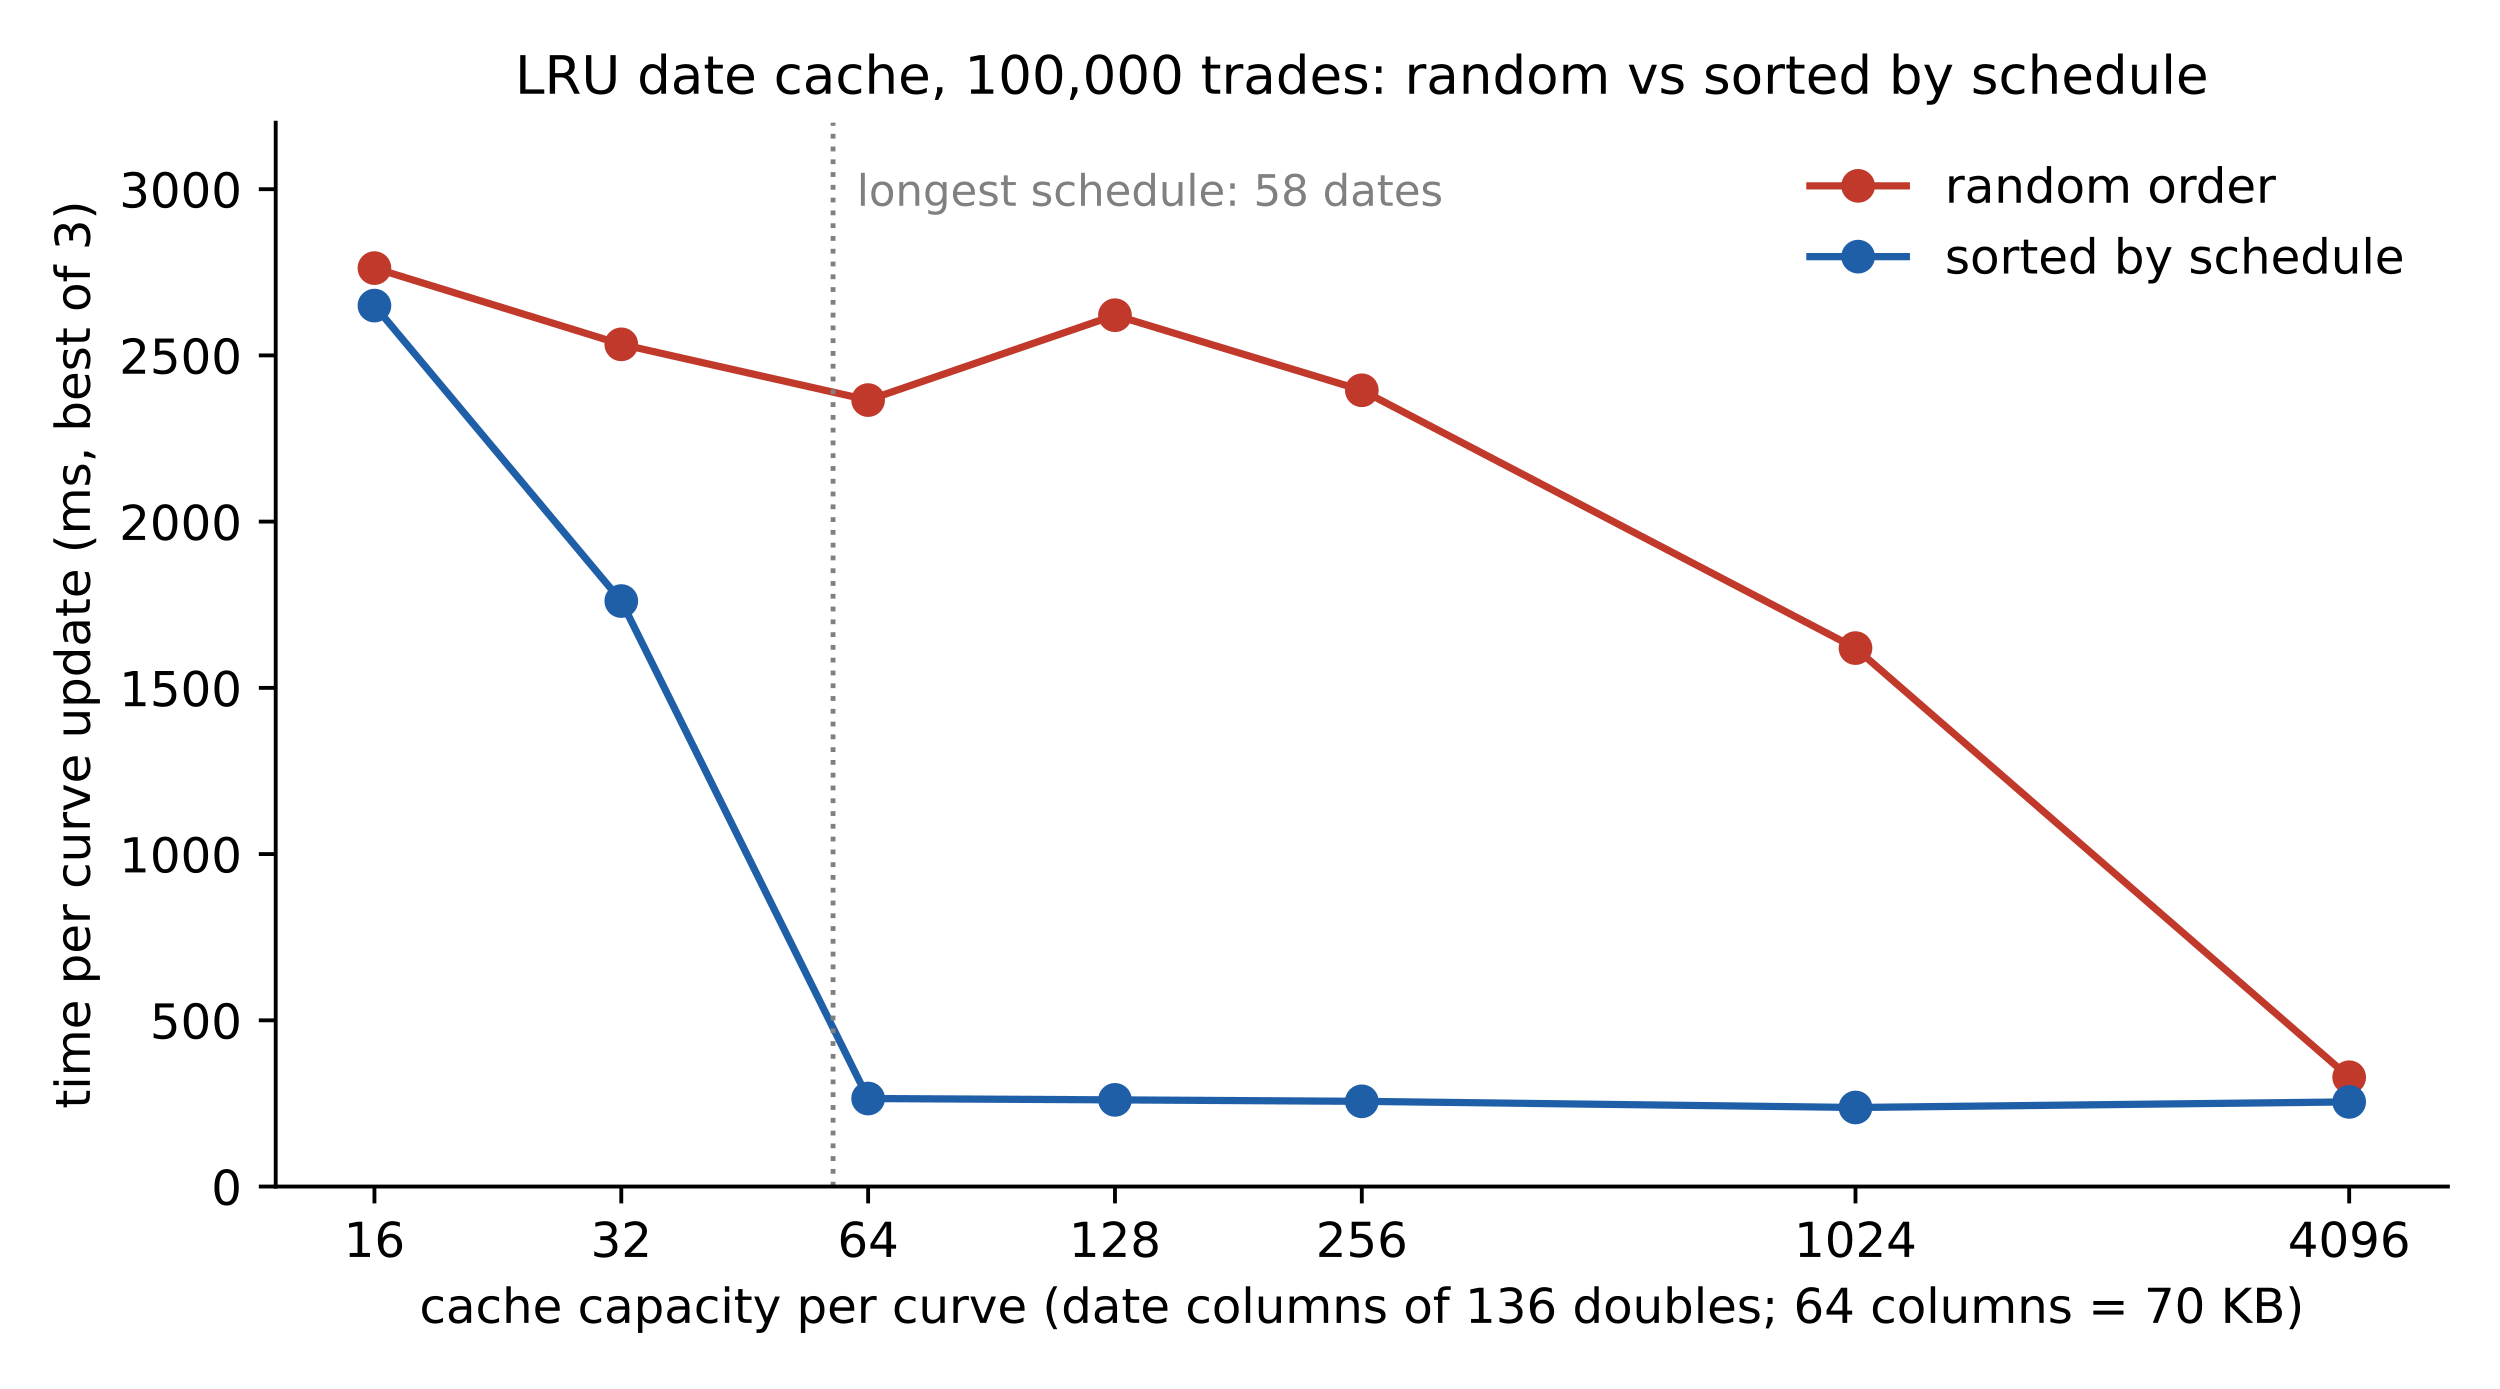
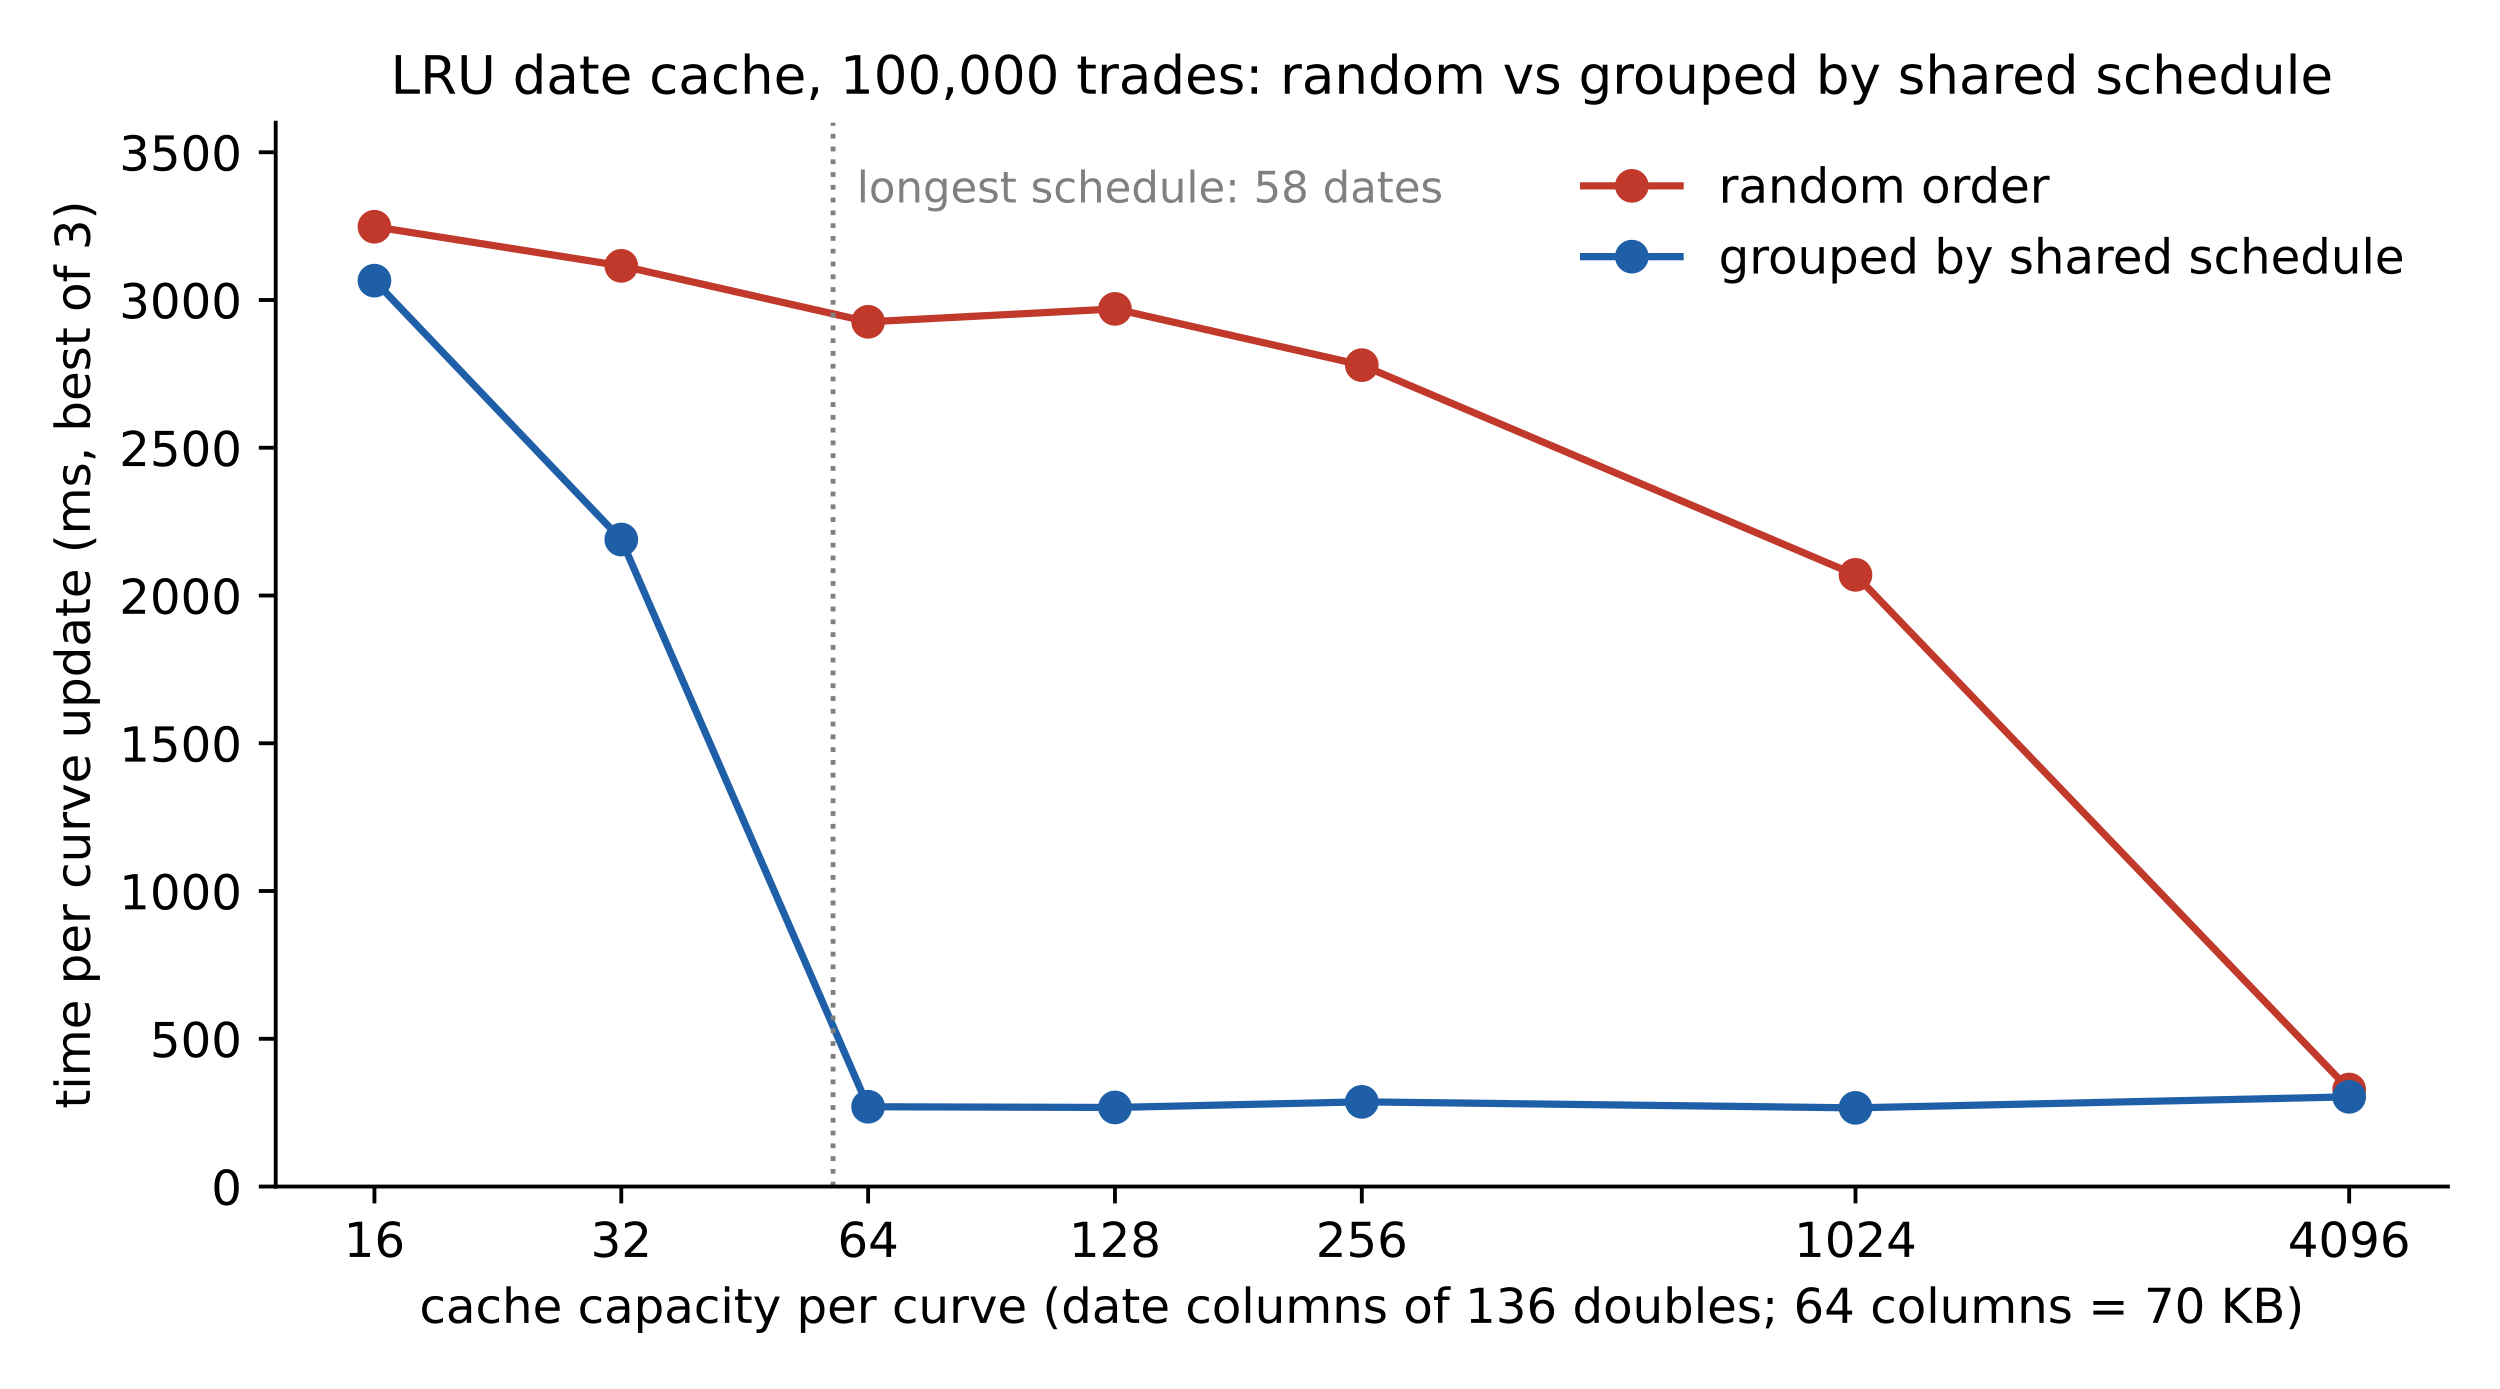
<svg xmlns="http://www.w3.org/2000/svg" xmlns:xlink="http://www.w3.org/1999/xlink" width="518.4pt" height="288pt" viewBox="0 0 518.4 288" version="1.1">
  <defs>
    <style type="text/css">*{stroke-linejoin: round; stroke-linecap: butt}</style>
  </defs>
  <g id="figure_1">
    <g id="patch_1">
      <path d="M 0 288  L 518.4 288  L 518.4 0  L 0 0  z " style="fill: #ffffff" />
    </g>
    <g id="axes_1">
      <g id="patch_2">
        <path d="M 57.17 246.04  L 507.6 246.04  L 507.6 25.44  L 57.17 25.44  z " style="fill: #ffffff" />
      </g>
      <g id="matplotlib.axis_1">
        <g id="xtick_1">
          <g id="line2d_1">
            <defs>
-               <path id="m68e2477df2" d="M 0 0  L 0 3.5  " style="stroke: #000000; stroke-width: 0.8" />
+               <path id="m73d89bb565" d="M 0 0  L 0 3.5  " style="stroke: #000000; stroke-width: 0.8" />
            </defs>
            <g>
-               <use xlink:href="#m68e2477df2" x="77.644" y="246.04" style="stroke: #000000; stroke-width: 0.8" />
+               <use xlink:href="#m73d89bb565" x="77.644" y="246.04" style="stroke: #000000; stroke-width: 0.8" />
            </g>
          </g>
          <g id="text_1">
            <text style="font-size: 10px; font-family: 'DejaVu Sans', 'Bitstream Vera Sans', 'Computer Modern Sans Serif', 'Lucida Grande', 'Verdana', 'Geneva', 'Lucid', 'Arial', 'Helvetica', 'Avant Garde', sans-serif; text-anchor: middle" x="77.644" y="260.638" transform="rotate(-0 77.64409 260.6384)">16</text>
          </g>
        </g>
        <g id="xtick_2">
          <g id="line2d_2">
            <g>
-               <use xlink:href="#m68e2477df2" x="128.829" y="246.04" style="stroke: #000000; stroke-width: 0.8" />
+               <use xlink:href="#m73d89bb565" x="128.829" y="246.04" style="stroke: #000000; stroke-width: 0.8" />
            </g>
          </g>
          <g id="text_2">
            <text style="font-size: 10px; font-family: 'DejaVu Sans', 'Bitstream Vera Sans', 'Computer Modern Sans Serif', 'Lucida Grande', 'Verdana', 'Geneva', 'Lucid', 'Arial', 'Helvetica', 'Avant Garde', sans-serif; text-anchor: middle" x="128.829" y="260.638" transform="rotate(-0 128.8293 260.6384)">32</text>
          </g>
        </g>
        <g id="xtick_3">
          <g id="line2d_3">
            <g>
-               <use xlink:href="#m68e2477df2" x="180.015" y="246.04" style="stroke: #000000; stroke-width: 0.8" />
+               <use xlink:href="#m73d89bb565" x="180.015" y="246.04" style="stroke: #000000; stroke-width: 0.8" />
            </g>
          </g>
          <g id="text_3">
            <text style="font-size: 10px; font-family: 'DejaVu Sans', 'Bitstream Vera Sans', 'Computer Modern Sans Serif', 'Lucida Grande', 'Verdana', 'Geneva', 'Lucid', 'Arial', 'Helvetica', 'Avant Garde', sans-serif; text-anchor: middle" x="180.015" y="260.638" transform="rotate(-0 180.0145 260.6384)">64</text>
          </g>
        </g>
        <g id="xtick_4">
          <g id="line2d_4">
            <g>
-               <use xlink:href="#m68e2477df2" x="231.2" y="246.04" style="stroke: #000000; stroke-width: 0.8" />
+               <use xlink:href="#m73d89bb565" x="231.2" y="246.04" style="stroke: #000000; stroke-width: 0.8" />
            </g>
          </g>
          <g id="text_4">
            <text style="font-size: 10px; font-family: 'DejaVu Sans', 'Bitstream Vera Sans', 'Computer Modern Sans Serif', 'Lucida Grande', 'Verdana', 'Geneva', 'Lucid', 'Arial', 'Helvetica', 'Avant Garde', sans-serif; text-anchor: middle" x="231.2" y="260.638" transform="rotate(-0 231.1998 260.6384)">128</text>
          </g>
        </g>
        <g id="xtick_5">
          <g id="line2d_5">
            <g>
-               <use xlink:href="#m68e2477df2" x="282.385" y="246.04" style="stroke: #000000; stroke-width: 0.8" />
+               <use xlink:href="#m73d89bb565" x="282.385" y="246.04" style="stroke: #000000; stroke-width: 0.8" />
            </g>
          </g>
          <g id="text_5">
            <text style="font-size: 10px; font-family: 'DejaVu Sans', 'Bitstream Vera Sans', 'Computer Modern Sans Serif', 'Lucida Grande', 'Verdana', 'Geneva', 'Lucid', 'Arial', 'Helvetica', 'Avant Garde', sans-serif; text-anchor: middle" x="282.385" y="260.638" transform="rotate(-0 282.385 260.6384)">256</text>
          </g>
        </g>
        <g id="xtick_6">
          <g id="line2d_6">
            <g>
-               <use xlink:href="#m68e2477df2" x="384.755" y="246.04" style="stroke: #000000; stroke-width: 0.8" />
+               <use xlink:href="#m73d89bb565" x="384.755" y="246.04" style="stroke: #000000; stroke-width: 0.8" />
            </g>
          </g>
          <g id="text_6">
            <text style="font-size: 10px; font-family: 'DejaVu Sans', 'Bitstream Vera Sans', 'Computer Modern Sans Serif', 'Lucida Grande', 'Verdana', 'Geneva', 'Lucid', 'Arial', 'Helvetica', 'Avant Garde', sans-serif; text-anchor: middle" x="384.755" y="260.638" transform="rotate(-0 384.7555 260.6384)">1024</text>
          </g>
        </g>
        <g id="xtick_7">
          <g id="line2d_7">
            <g>
-               <use xlink:href="#m68e2477df2" x="487.126" y="246.04" style="stroke: #000000; stroke-width: 0.8" />
+               <use xlink:href="#m73d89bb565" x="487.126" y="246.04" style="stroke: #000000; stroke-width: 0.8" />
            </g>
          </g>
          <g id="text_7">
            <text style="font-size: 10px; font-family: 'DejaVu Sans', 'Bitstream Vera Sans', 'Computer Modern Sans Serif', 'Lucida Grande', 'Verdana', 'Geneva', 'Lucid', 'Arial', 'Helvetica', 'Avant Garde', sans-serif; text-anchor: middle" x="487.126" y="260.638" transform="rotate(-0 487.1259 260.6384)">4096</text>
          </g>
        </g>
        <g id="text_8">
          <text style="font-size: 10px; font-family: 'DejaVu Sans', 'Bitstream Vera Sans', 'Computer Modern Sans Serif', 'Lucida Grande', 'Verdana', 'Geneva', 'Lucid', 'Arial', 'Helvetica', 'Avant Garde', sans-serif; text-anchor: middle" x="282.385" y="274.317" transform="rotate(-0 282.385 274.3166)">cache capacity per curve (date columns of 136 doubles; 64 columns = 70 KB)</text>
        </g>
      </g>
      <g id="matplotlib.axis_2">
        <g id="ytick_1">
          <g id="line2d_8">
            <defs>
-               <path id="m12d2a60e4b" d="M 0 0  L -3.5 0  " style="stroke: #000000; stroke-width: 0.8" />
+               <path id="md8a578b089" d="M 0 0  L -3.5 0  " style="stroke: #000000; stroke-width: 0.8" />
            </defs>
            <g>
-               <use xlink:href="#m12d2a60e4b" x="57.17" y="246.04" style="stroke: #000000; stroke-width: 0.8" />
+               <use xlink:href="#md8a578b089" x="57.17" y="246.04" style="stroke: #000000; stroke-width: 0.8" />
            </g>
          </g>
          <g id="text_9">
            <text style="font-size: 10px; font-family: 'DejaVu Sans', 'Bitstream Vera Sans', 'Computer Modern Sans Serif', 'Lucida Grande', 'Verdana', 'Geneva', 'Lucid', 'Arial', 'Helvetica', 'Avant Garde', sans-serif; text-anchor: end" x="50.17" y="249.839" transform="rotate(-0 50.17 249.8392)">0</text>
          </g>
        </g>
        <g id="ytick_2">
          <g id="line2d_9">
            <g>
-               <use xlink:href="#m12d2a60e4b" x="57.17" y="211.571" style="stroke: #000000; stroke-width: 0.8" />
+               <use xlink:href="#md8a578b089" x="57.17" y="215.401" style="stroke: #000000; stroke-width: 0.8" />
            </g>
          </g>
          <g id="text_10">
-             <text style="font-size: 10px; font-family: 'DejaVu Sans', 'Bitstream Vera Sans', 'Computer Modern Sans Serif', 'Lucida Grande', 'Verdana', 'Geneva', 'Lucid', 'Arial', 'Helvetica', 'Avant Garde', sans-serif; text-anchor: end" x="50.17" y="215.37" transform="rotate(-0 50.17 215.3705)">500</text>
+             <text style="font-size: 10px; font-family: 'DejaVu Sans', 'Bitstream Vera Sans', 'Computer Modern Sans Serif', 'Lucida Grande', 'Verdana', 'Geneva', 'Lucid', 'Arial', 'Helvetica', 'Avant Garde', sans-serif; text-anchor: end" x="50.17" y="219.2" transform="rotate(-0 50.17 219.2003)">500</text>
          </g>
        </g>
        <g id="ytick_3">
          <g id="line2d_10">
            <g>
-               <use xlink:href="#m12d2a60e4b" x="57.17" y="177.102" style="stroke: #000000; stroke-width: 0.8" />
+               <use xlink:href="#md8a578b089" x="57.17" y="184.762" style="stroke: #000000; stroke-width: 0.8" />
            </g>
          </g>
          <g id="text_11">
-             <text style="font-size: 10px; font-family: 'DejaVu Sans', 'Bitstream Vera Sans', 'Computer Modern Sans Serif', 'Lucida Grande', 'Verdana', 'Geneva', 'Lucid', 'Arial', 'Helvetica', 'Avant Garde', sans-serif; text-anchor: end" x="50.17" y="180.902" transform="rotate(-0 50.17 180.9017)">1000</text>
+             <text style="font-size: 10px; font-family: 'DejaVu Sans', 'Bitstream Vera Sans', 'Computer Modern Sans Serif', 'Lucida Grande', 'Verdana', 'Geneva', 'Lucid', 'Arial', 'Helvetica', 'Avant Garde', sans-serif; text-anchor: end" x="50.17" y="188.561" transform="rotate(-0 50.17 188.5614)">1000</text>
          </g>
        </g>
        <g id="ytick_4">
          <g id="line2d_11">
            <g>
-               <use xlink:href="#m12d2a60e4b" x="57.17" y="142.634" style="stroke: #000000; stroke-width: 0.8" />
+               <use xlink:href="#md8a578b089" x="57.17" y="154.123" style="stroke: #000000; stroke-width: 0.8" />
            </g>
          </g>
          <g id="text_12">
-             <text style="font-size: 10px; font-family: 'DejaVu Sans', 'Bitstream Vera Sans', 'Computer Modern Sans Serif', 'Lucida Grande', 'Verdana', 'Geneva', 'Lucid', 'Arial', 'Helvetica', 'Avant Garde', sans-serif; text-anchor: end" x="50.17" y="146.433" transform="rotate(-0 50.17 146.433)">1500</text>
+             <text style="font-size: 10px; font-family: 'DejaVu Sans', 'Bitstream Vera Sans', 'Computer Modern Sans Serif', 'Lucida Grande', 'Verdana', 'Geneva', 'Lucid', 'Arial', 'Helvetica', 'Avant Garde', sans-serif; text-anchor: end" x="50.17" y="157.923" transform="rotate(-0 50.17 157.9226)">1500</text>
          </g>
        </g>
        <g id="ytick_5">
          <g id="line2d_12">
            <g>
-               <use xlink:href="#m12d2a60e4b" x="57.17" y="108.165" style="stroke: #000000; stroke-width: 0.8" />
+               <use xlink:href="#md8a578b089" x="57.17" y="123.484" style="stroke: #000000; stroke-width: 0.8" />
            </g>
          </g>
          <g id="text_13">
-             <text style="font-size: 10px; font-family: 'DejaVu Sans', 'Bitstream Vera Sans', 'Computer Modern Sans Serif', 'Lucida Grande', 'Verdana', 'Geneva', 'Lucid', 'Arial', 'Helvetica', 'Avant Garde', sans-serif; text-anchor: end" x="50.17" y="111.964" transform="rotate(-0 50.17 111.9642)">2000</text>
+             <text style="font-size: 10px; font-family: 'DejaVu Sans', 'Bitstream Vera Sans', 'Computer Modern Sans Serif', 'Lucida Grande', 'Verdana', 'Geneva', 'Lucid', 'Arial', 'Helvetica', 'Avant Garde', sans-serif; text-anchor: end" x="50.17" y="127.284" transform="rotate(-0 50.17 127.2837)">2000</text>
          </g>
        </g>
        <g id="ytick_6">
          <g id="line2d_13">
            <g>
-               <use xlink:href="#m12d2a60e4b" x="57.17" y="73.696" style="stroke: #000000; stroke-width: 0.8" />
+               <use xlink:href="#md8a578b089" x="57.17" y="92.846" style="stroke: #000000; stroke-width: 0.8" />
            </g>
          </g>
          <g id="text_14">
-             <text style="font-size: 10px; font-family: 'DejaVu Sans', 'Bitstream Vera Sans', 'Computer Modern Sans Serif', 'Lucida Grande', 'Verdana', 'Geneva', 'Lucid', 'Arial', 'Helvetica', 'Avant Garde', sans-serif; text-anchor: end" x="50.17" y="77.495" transform="rotate(-0 50.17 77.49547)">2500</text>
+             <text style="font-size: 10px; font-family: 'DejaVu Sans', 'Bitstream Vera Sans', 'Computer Modern Sans Serif', 'Lucida Grande', 'Verdana', 'Geneva', 'Lucid', 'Arial', 'Helvetica', 'Avant Garde', sans-serif; text-anchor: end" x="50.17" y="96.645" transform="rotate(-0 50.17 96.64477)">2500</text>
          </g>
        </g>
        <g id="ytick_7">
          <g id="line2d_14">
            <g>
-               <use xlink:href="#m12d2a60e4b" x="57.17" y="39.227" style="stroke: #000000; stroke-width: 0.8" />
+               <use xlink:href="#md8a578b089" x="57.17" y="62.207" style="stroke: #000000; stroke-width: 0.8" />
            </g>
          </g>
          <g id="text_15">
-             <text style="font-size: 10px; font-family: 'DejaVu Sans', 'Bitstream Vera Sans', 'Computer Modern Sans Serif', 'Lucida Grande', 'Verdana', 'Geneva', 'Lucid', 'Arial', 'Helvetica', 'Avant Garde', sans-serif; text-anchor: end" x="50.17" y="43.027" transform="rotate(-0 50.17 43.02672)">3000</text>
-           </g>
-         </g>
-         <g id="text_16">
+             <text style="font-size: 10px; font-family: 'DejaVu Sans', 'Bitstream Vera Sans', 'Computer Modern Sans Serif', 'Lucida Grande', 'Verdana', 'Geneva', 'Lucid', 'Arial', 'Helvetica', 'Avant Garde', sans-serif; text-anchor: end" x="50.17" y="66.006" transform="rotate(-0 50.17 66.00589)">3000</text>
+           </g>
+         </g>
+         <g id="ytick_8">
+           <g id="line2d_15">
+             <g>
+               <use xlink:href="#md8a578b089" x="57.17" y="31.568" style="stroke: #000000; stroke-width: 0.8" />
+             </g>
+           </g>
+           <g id="text_16">
+             <text style="font-size: 10px; font-family: 'DejaVu Sans', 'Bitstream Vera Sans', 'Computer Modern Sans Serif', 'Lucida Grande', 'Verdana', 'Geneva', 'Lucid', 'Arial', 'Helvetica', 'Avant Garde', sans-serif; text-anchor: end" x="50.17" y="35.367" transform="rotate(-0 50.17 35.367)">3500</text>
+           </g>
+         </g>
+         <g id="text_17">
          <text style="font-size: 10px; font-family: 'DejaVu Sans', 'Bitstream Vera Sans', 'Computer Modern Sans Serif', 'Lucida Grande', 'Verdana', 'Geneva', 'Lucid', 'Arial', 'Helvetica', 'Avant Garde', sans-serif; text-anchor: middle" x="18.64" y="135.74" transform="rotate(-90 18.64031 135.74)">time per curve update (ms, best of 3)</text>
        </g>
      </g>
-       <g id="line2d_15">
-         <path d="M 77.644 55.593  L 128.829 71.401  L 180.015 82.961  L 231.2 65.362  L 282.385 80.928  L 384.755 134.389  L 487.126 223.38  " clip-path="url(#p93787fe847)" style="fill: none; stroke: #c0392b; stroke-width: 1.5; stroke-linecap: square" />
+       <g id="line2d_16">
+         <path d="M 77.644 47.016  L 128.829 55.123  L 180.015 66.729  L 231.2 64.051  L 282.385 75.712  L 384.755 119.201  L 487.126 225.923  " clip-path="url(#p9beb3ceff0)" style="fill: none; stroke: #c0392b; stroke-width: 1.5; stroke-linecap: square" />
        <defs>
-           <path id="mbbf7ae2641" d="M 0 3  C 0.796 3 1.559 2.684 2.121 2.121  C 2.684 1.559 3 0.796 3 0  C 3 -0.796 2.684 -1.559 2.121 -2.121  C 1.559 -2.684 0.796 -3 0 -3  C -0.796 -3 -1.559 -2.684 -2.121 -2.121  C -2.684 -1.559 -3 -0.796 -3 0  C -3 0.796 -2.684 1.559 -2.121 2.121  C -1.559 2.684 -0.796 3 0 3  z " style="stroke: #c0392b" />
+           <path id="meecd407896" d="M 0 3  C 0.796 3 1.559 2.684 2.121 2.121  C 2.684 1.559 3 0.796 3 0  C 3 -0.796 2.684 -1.559 2.121 -2.121  C 1.559 -2.684 0.796 -3 0 -3  C -0.796 -3 -1.559 -2.684 -2.121 -2.121  C -2.684 -1.559 -3 -0.796 -3 0  C -3 0.796 -2.684 1.559 -2.121 2.121  C -1.559 2.684 -0.796 3 0 3  z " style="stroke: #c0392b" />
        </defs>
-         <g clip-path="url(#p93787fe847)">
-           <use xlink:href="#mbbf7ae2641" x="77.644" y="55.593" style="fill: #c0392b; stroke: #c0392b" />
-           <use xlink:href="#mbbf7ae2641" x="128.829" y="71.401" style="fill: #c0392b; stroke: #c0392b" />
-           <use xlink:href="#mbbf7ae2641" x="180.015" y="82.961" style="fill: #c0392b; stroke: #c0392b" />
-           <use xlink:href="#mbbf7ae2641" x="231.2" y="65.362" style="fill: #c0392b; stroke: #c0392b" />
-           <use xlink:href="#mbbf7ae2641" x="282.385" y="80.928" style="fill: #c0392b; stroke: #c0392b" />
-           <use xlink:href="#mbbf7ae2641" x="384.755" y="134.389" style="fill: #c0392b; stroke: #c0392b" />
-           <use xlink:href="#mbbf7ae2641" x="487.126" y="223.38" style="fill: #c0392b; stroke: #c0392b" />
-         </g>
-       </g>
-       <g id="line2d_16">
-         <path d="M 77.644 63.369  L 128.829 124.634  L 180.015 227.792  L 231.2 228.068  L 282.385 228.371  L 384.755 229.647  L 487.126 228.489  " clip-path="url(#p93787fe847)" style="fill: none; stroke: #1f5fa8; stroke-width: 1.5; stroke-linecap: square" />
+         <g clip-path="url(#p9beb3ceff0)">
+           <use xlink:href="#meecd407896" x="77.644" y="47.016" style="fill: #c0392b; stroke: #c0392b" />
+           <use xlink:href="#meecd407896" x="128.829" y="55.123" style="fill: #c0392b; stroke: #c0392b" />
+           <use xlink:href="#meecd407896" x="180.015" y="66.729" style="fill: #c0392b; stroke: #c0392b" />
+           <use xlink:href="#meecd407896" x="231.2" y="64.051" style="fill: #c0392b; stroke: #c0392b" />
+           <use xlink:href="#meecd407896" x="282.385" y="75.712" style="fill: #c0392b; stroke: #c0392b" />
+           <use xlink:href="#meecd407896" x="384.755" y="119.201" style="fill: #c0392b; stroke: #c0392b" />
+           <use xlink:href="#meecd407896" x="487.126" y="225.923" style="fill: #c0392b; stroke: #c0392b" />
+         </g>
+       </g>
+       <g id="line2d_17">
+         <path d="M 77.644 58.199  L 128.829 111.878  L 180.015 229.495  L 231.2 229.642  L 282.385 228.478  L 384.755 229.728  L 487.126 227.442  " clip-path="url(#p9beb3ceff0)" style="fill: none; stroke: #1f5fa8; stroke-width: 1.5; stroke-linecap: square" />
        <defs>
-           <path id="m3fb1388941" d="M 0 3  C 0.796 3 1.559 2.684 2.121 2.121  C 2.684 1.559 3 0.796 3 0  C 3 -0.796 2.684 -1.559 2.121 -2.121  C 1.559 -2.684 0.796 -3 0 -3  C -0.796 -3 -1.559 -2.684 -2.121 -2.121  C -2.684 -1.559 -3 -0.796 -3 0  C -3 0.796 -2.684 1.559 -2.121 2.121  C -1.559 2.684 -0.796 3 0 3  z " style="stroke: #1f5fa8" />
+           <path id="m811eb5a1e7" d="M 0 3  C 0.796 3 1.559 2.684 2.121 2.121  C 2.684 1.559 3 0.796 3 0  C 3 -0.796 2.684 -1.559 2.121 -2.121  C 1.559 -2.684 0.796 -3 0 -3  C -0.796 -3 -1.559 -2.684 -2.121 -2.121  C -2.684 -1.559 -3 -0.796 -3 0  C -3 0.796 -2.684 1.559 -2.121 2.121  C -1.559 2.684 -0.796 3 0 3  z " style="stroke: #1f5fa8" />
        </defs>
-         <g clip-path="url(#p93787fe847)">
-           <use xlink:href="#m3fb1388941" x="77.644" y="63.369" style="fill: #1f5fa8; stroke: #1f5fa8" />
-           <use xlink:href="#m3fb1388941" x="128.829" y="124.634" style="fill: #1f5fa8; stroke: #1f5fa8" />
-           <use xlink:href="#m3fb1388941" x="180.015" y="227.792" style="fill: #1f5fa8; stroke: #1f5fa8" />
-           <use xlink:href="#m3fb1388941" x="231.2" y="228.068" style="fill: #1f5fa8; stroke: #1f5fa8" />
-           <use xlink:href="#m3fb1388941" x="282.385" y="228.371" style="fill: #1f5fa8; stroke: #1f5fa8" />
-           <use xlink:href="#m3fb1388941" x="384.755" y="229.647" style="fill: #1f5fa8; stroke: #1f5fa8" />
-           <use xlink:href="#m3fb1388941" x="487.126" y="228.489" style="fill: #1f5fa8; stroke: #1f5fa8" />
-         </g>
-       </g>
-       <g id="line2d_17">
-         <path d="M 172.745 246.04  L 172.745 25.44  " clip-path="url(#p93787fe847)" style="fill: none; stroke-dasharray: 1,1.65; stroke-dashoffset: 0; stroke: #808080" />
+         <g clip-path="url(#p9beb3ceff0)">
+           <use xlink:href="#m811eb5a1e7" x="77.644" y="58.199" style="fill: #1f5fa8; stroke: #1f5fa8" />
+           <use xlink:href="#m811eb5a1e7" x="128.829" y="111.878" style="fill: #1f5fa8; stroke: #1f5fa8" />
+           <use xlink:href="#m811eb5a1e7" x="180.015" y="229.495" style="fill: #1f5fa8; stroke: #1f5fa8" />
+           <use xlink:href="#m811eb5a1e7" x="231.2" y="229.642" style="fill: #1f5fa8; stroke: #1f5fa8" />
+           <use xlink:href="#m811eb5a1e7" x="282.385" y="228.478" style="fill: #1f5fa8; stroke: #1f5fa8" />
+           <use xlink:href="#m811eb5a1e7" x="384.755" y="229.728" style="fill: #1f5fa8; stroke: #1f5fa8" />
+           <use xlink:href="#m811eb5a1e7" x="487.126" y="227.442" style="fill: #1f5fa8; stroke: #1f5fa8" />
+         </g>
+       </g>
+       <g id="line2d_18">
+         <path d="M 172.745 246.04  L 172.745 25.44  " clip-path="url(#p9beb3ceff0)" style="fill: none; stroke-dasharray: 1,1.65; stroke-dashoffset: 0; stroke: #808080" />
      </g>
      <g id="patch_3">
        <path d="M 57.17 246.04  L 57.17 25.44  " style="fill: none; stroke: #000000; stroke-width: 0.8; stroke-linejoin: miter; stroke-linecap: square" />
      </g>
      <g id="patch_4">
        <path d="M 57.17 246.04  L 507.6 246.04  " style="fill: none; stroke: #000000; stroke-width: 0.8; stroke-linejoin: miter; stroke-linecap: square" />
      </g>
-       <g id="text_17">
-         <text style="font-size: 9px; font-family: 'DejaVu Sans', 'Bitstream Vera Sans', 'Computer Modern Sans Serif', 'Lucida Grande', 'Verdana', 'Geneva', 'Lucid', 'Arial', 'Helvetica', 'Avant Garde', sans-serif; text-anchor: start; fill: #808080" x="177.67" y="42.674" transform="rotate(-0 177.6701 42.67437)">longest schedule: 58 dates</text>
-       </g>
      <g id="text_18">
-         <text style="font-size: 11px; font-family: 'DejaVu Sans', 'Bitstream Vera Sans', 'Computer Modern Sans Serif', 'Lucida Grande', 'Verdana', 'Geneva', 'Lucid', 'Arial', 'Helvetica', 'Avant Garde', sans-serif; text-anchor: middle" x="282.385" y="19.44" transform="rotate(-0 282.385 19.44)">LRU date cache, 100,000 trades: random vs sorted by schedule</text>
+         <text style="font-size: 9px; font-family: 'DejaVu Sans', 'Bitstream Vera Sans', 'Computer Modern Sans Serif', 'Lucida Grande', 'Verdana', 'Geneva', 'Lucid', 'Arial', 'Helvetica', 'Avant Garde', sans-serif; text-anchor: start; fill: #808080" x="177.67" y="41.985" transform="rotate(-0 177.6701 41.985)">longest schedule: 58 dates</text>
+       </g>
+       <g id="text_19">
+         <text style="font-size: 11px; font-family: 'DejaVu Sans', 'Bitstream Vera Sans', 'Computer Modern Sans Serif', 'Lucida Grande', 'Verdana', 'Geneva', 'Lucid', 'Arial', 'Helvetica', 'Avant Garde', sans-serif; text-anchor: middle" x="282.385" y="19.44" transform="rotate(-0 282.385 19.44)">LRU date cache, 100,000 trades: random vs grouped by shared schedule</text>
      </g>
      <g id="legend_1">
-         <g id="line2d_18">
-           <path d="M 375.3 38.538  L 385.3 38.538  L 395.3 38.538  " style="fill: none; stroke: #c0392b; stroke-width: 1.5; stroke-linecap: square" />
+         <g id="line2d_19">
+           <path d="M 328.38 38.538  L 338.38 38.538  L 348.38 38.538  " style="fill: none; stroke: #c0392b; stroke-width: 1.5; stroke-linecap: square" />
          <g>
-             <use xlink:href="#mbbf7ae2641" x="385.3" y="38.538" style="fill: #c0392b; stroke: #c0392b" />
-           </g>
-         </g>
-         <g id="text_19">
-           <text style="font-size: 10px; font-family: 'DejaVu Sans', 'Bitstream Vera Sans', 'Computer Modern Sans Serif', 'Lucida Grande', 'Verdana', 'Geneva', 'Lucid', 'Arial', 'Helvetica', 'Avant Garde', sans-serif; text-anchor: start" x="403.3" y="42.038" transform="rotate(-0 403.3 42.03844)">random order</text>
-         </g>
-         <g id="line2d_19">
-           <path d="M 375.3 53.217  L 385.3 53.217  L 395.3 53.217  " style="fill: none; stroke: #1f5fa8; stroke-width: 1.5; stroke-linecap: square" />
+             <use xlink:href="#meecd407896" x="338.38" y="38.538" style="fill: #c0392b; stroke: #c0392b" />
+           </g>
+         </g>
+         <g id="text_20">
+           <text style="font-size: 10px; font-family: 'DejaVu Sans', 'Bitstream Vera Sans', 'Computer Modern Sans Serif', 'Lucida Grande', 'Verdana', 'Geneva', 'Lucid', 'Arial', 'Helvetica', 'Avant Garde', sans-serif; text-anchor: start" x="356.38" y="42.038" transform="rotate(-0 356.3797 42.03844)">random order</text>
+         </g>
+         <g id="line2d_20">
+           <path d="M 328.38 53.217  L 338.38 53.217  L 348.38 53.217  " style="fill: none; stroke: #1f5fa8; stroke-width: 1.5; stroke-linecap: square" />
          <g>
-             <use xlink:href="#m3fb1388941" x="385.3" y="53.217" style="fill: #1f5fa8; stroke: #1f5fa8" />
-           </g>
-         </g>
-         <g id="text_20">
-           <text style="font-size: 10px; font-family: 'DejaVu Sans', 'Bitstream Vera Sans', 'Computer Modern Sans Serif', 'Lucida Grande', 'Verdana', 'Geneva', 'Lucid', 'Arial', 'Helvetica', 'Avant Garde', sans-serif; text-anchor: start" x="403.3" y="56.717" transform="rotate(-0 403.3 56.71656)">sorted by schedule</text>
+             <use xlink:href="#m811eb5a1e7" x="338.38" y="53.217" style="fill: #1f5fa8; stroke: #1f5fa8" />
+           </g>
+         </g>
+         <g id="text_21">
+           <text style="font-size: 10px; font-family: 'DejaVu Sans', 'Bitstream Vera Sans', 'Computer Modern Sans Serif', 'Lucida Grande', 'Verdana', 'Geneva', 'Lucid', 'Arial', 'Helvetica', 'Avant Garde', sans-serif; text-anchor: start" x="356.38" y="56.717" transform="rotate(-0 356.3797 56.71656)">grouped by shared schedule</text>
        </g>
      </g>
    </g>
  </g>
  <defs>
-     <clipPath id="p93787fe847">
+     <clipPath id="p9beb3ceff0">
      <rect x="57.17" y="25.44" width="450.43" height="220.6" />
    </clipPath>
  </defs>
</svg>
